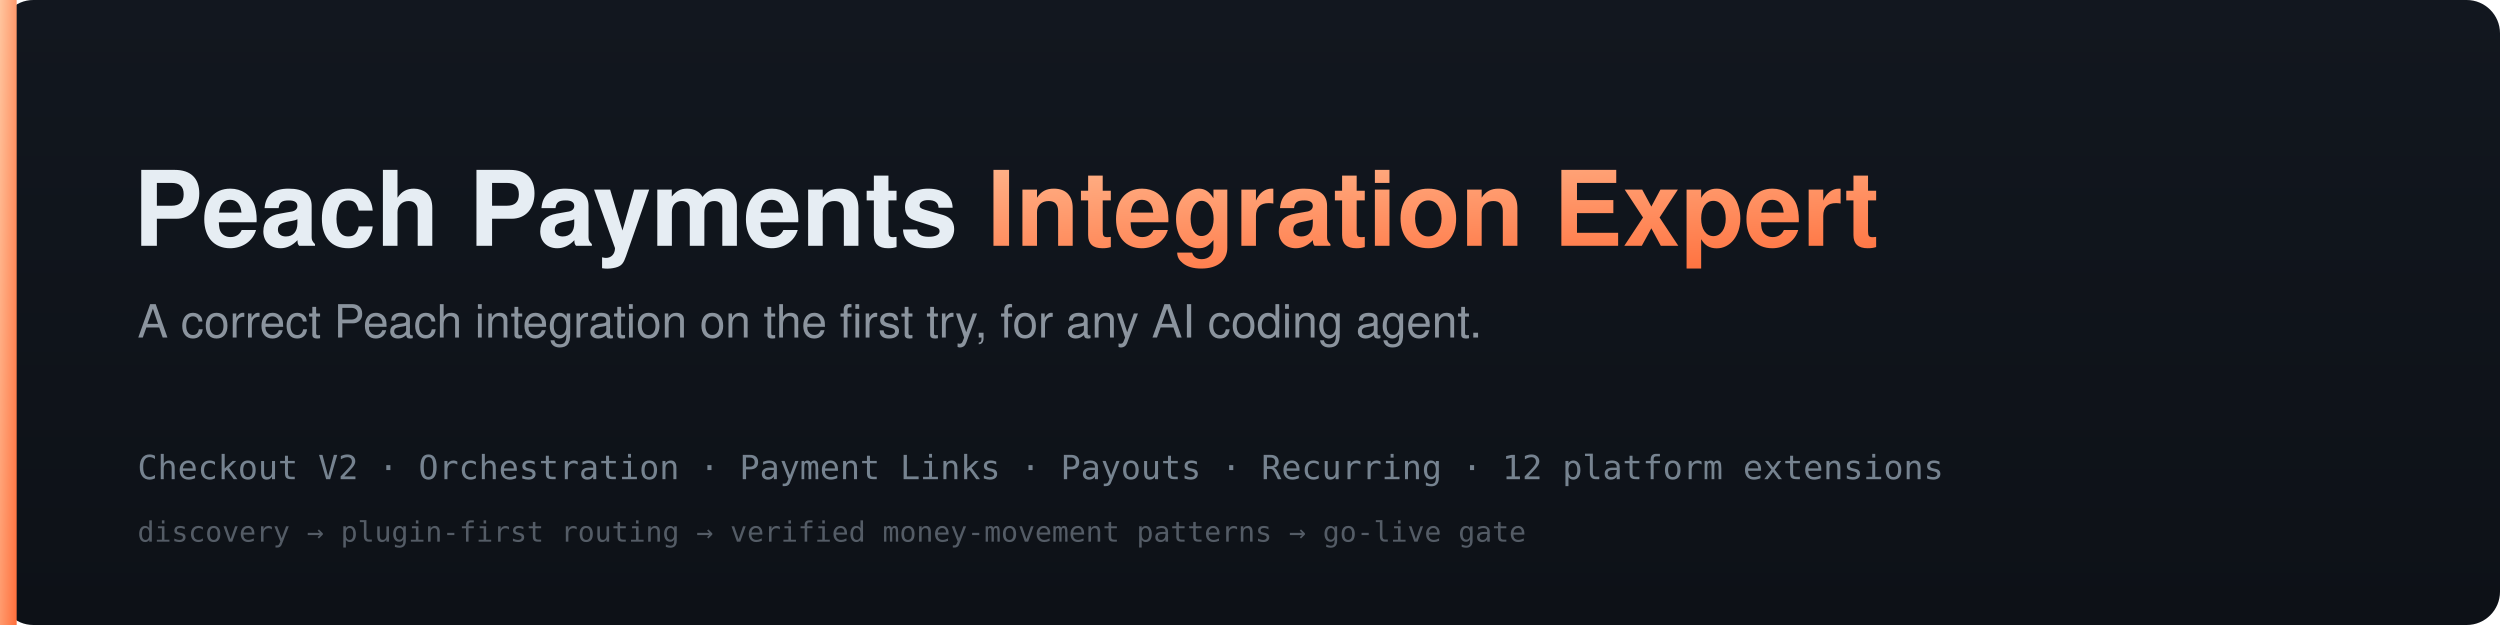
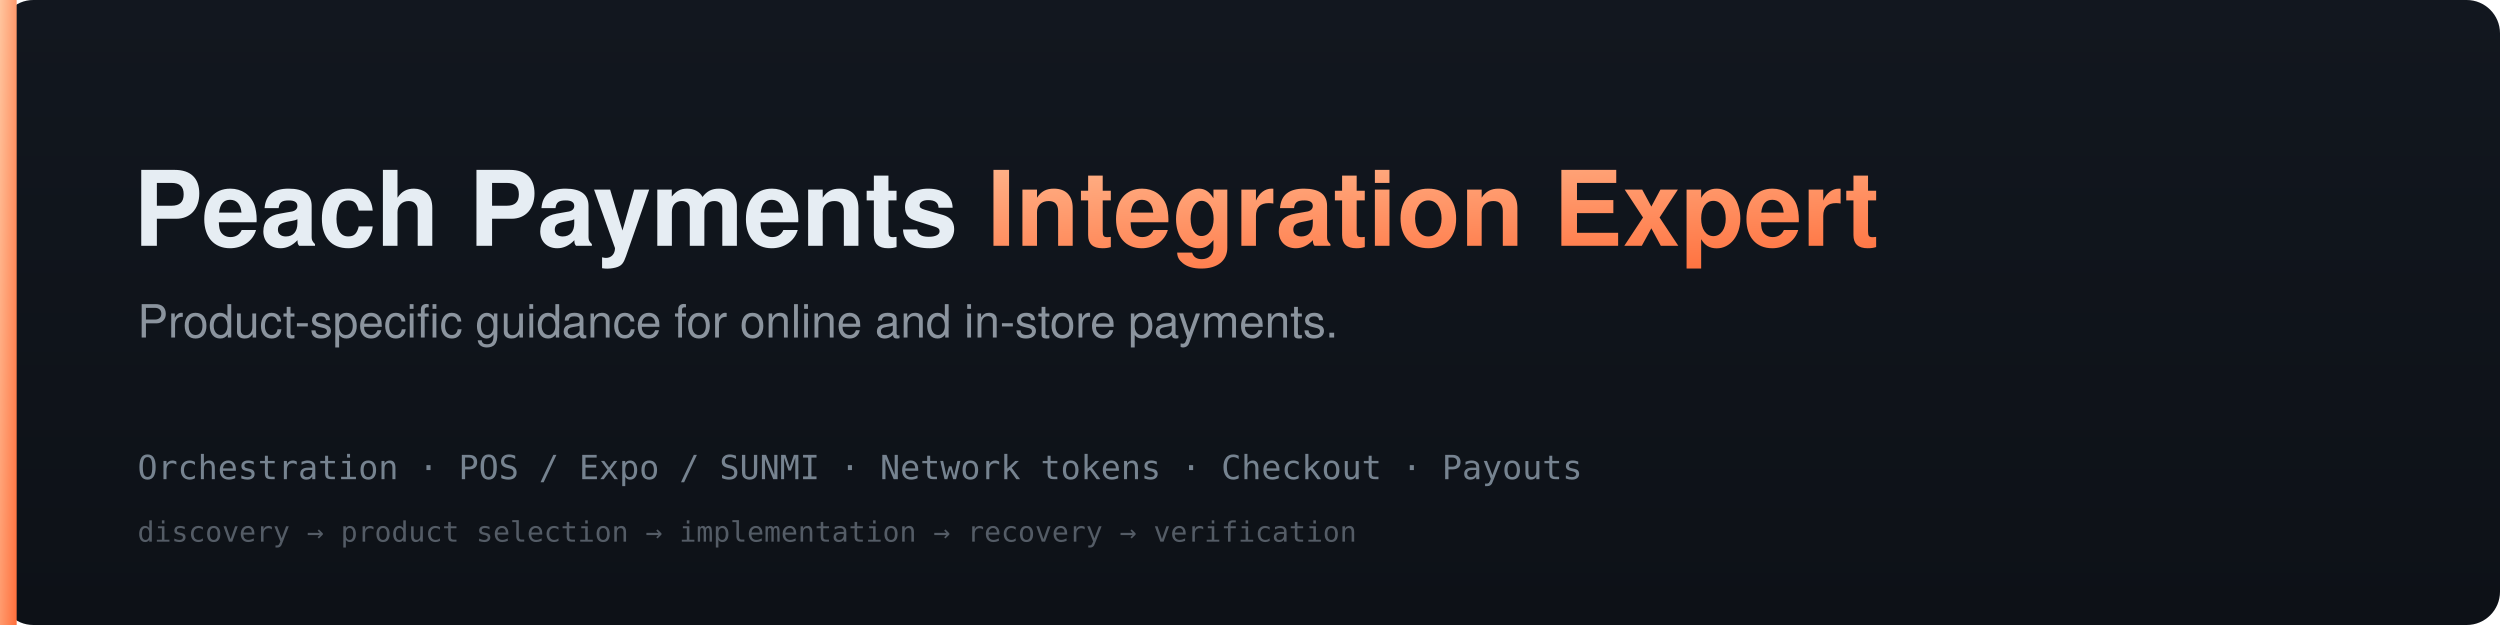
- <svg xmlns="http://www.w3.org/2000/svg" width="1200" height="300" viewBox="0 0 1200 300" role="img" aria-label="Peach Payments Integration Expert. A correct Peach integration on the first try, for any AI coding agent.">
+ <svg xmlns="http://www.w3.org/2000/svg" width="1200" height="300" viewBox="0 0 1200 300" role="img" aria-label="Peach Payments Integration Expert. Product-specific guidance for online and in-store payments.">
  <defs>
    <linearGradient id="peach" x1="0" y1="0" x2="1" y2="1">
      <stop offset="0" stop-color="#FFC59E" />
      <stop offset="1" stop-color="#FF6F3C" />
    </linearGradient>
    <linearGradient id="bg" x1="0" y1="0" x2="0" y2="1">
      <stop offset="0" stop-color="#12171f" />
      <stop offset="1" stop-color="#0d1117" />
    </linearGradient>
  </defs>
  <rect width="1200" height="300" rx="16" fill="url(#bg)" />
  <rect x="0" y="0" width="8" height="300" fill="url(#peach)" />
  <text x="64" y="118" font-family="'Segoe UI', Helvetica, Arial, sans-serif" font-size="50" font-weight="800" fill="#e6edf3">Peach Payments <tspan fill="url(#peach)">Integration Expert</tspan>
  </text>
-   <text x="66" y="162" font-family="'Segoe UI', Helvetica, Arial, sans-serif" font-size="22" fill="#8b949e">A correct Peach integration on the first try, for any AI coding agent.</text>
-   <text x="66" y="230" font-family="ui-monospace, 'SFMono-Regular', Menlo, monospace" font-size="16" fill="#768390">Checkout V2  ·  Orchestration  ·  Payment Links  ·  Payouts  ·  Recurring  ·  12 platform extensions</text>
-   <text x="66" y="260" font-family="ui-monospace, 'SFMono-Regular', Menlo, monospace" font-size="13.5" fill="#545c66">discovery  →  plugin-first routing  →  verified money-movement patterns  →  go-live gate</text>
+   <text x="66" y="162" font-family="'Segoe UI', Helvetica, Arial, sans-serif" font-size="22" fill="#8b949e">Product-specific guidance for online and in-store payments.</text>
+   <text x="66" y="230" font-family="ui-monospace, 'SFMono-Regular', Menlo, monospace" font-size="16" fill="#768390">Orchestration  ·  POS / Expo / SUNMI  ·  Network tokens  ·  Checkout  ·  Payouts</text>
+   <text x="66" y="260" font-family="ui-monospace, 'SFMono-Regular', Menlo, monospace" font-size="13.5" fill="#545c66">discovery  →  product selection  →  implementation  →  recovery  →  verification</text>
</svg>
